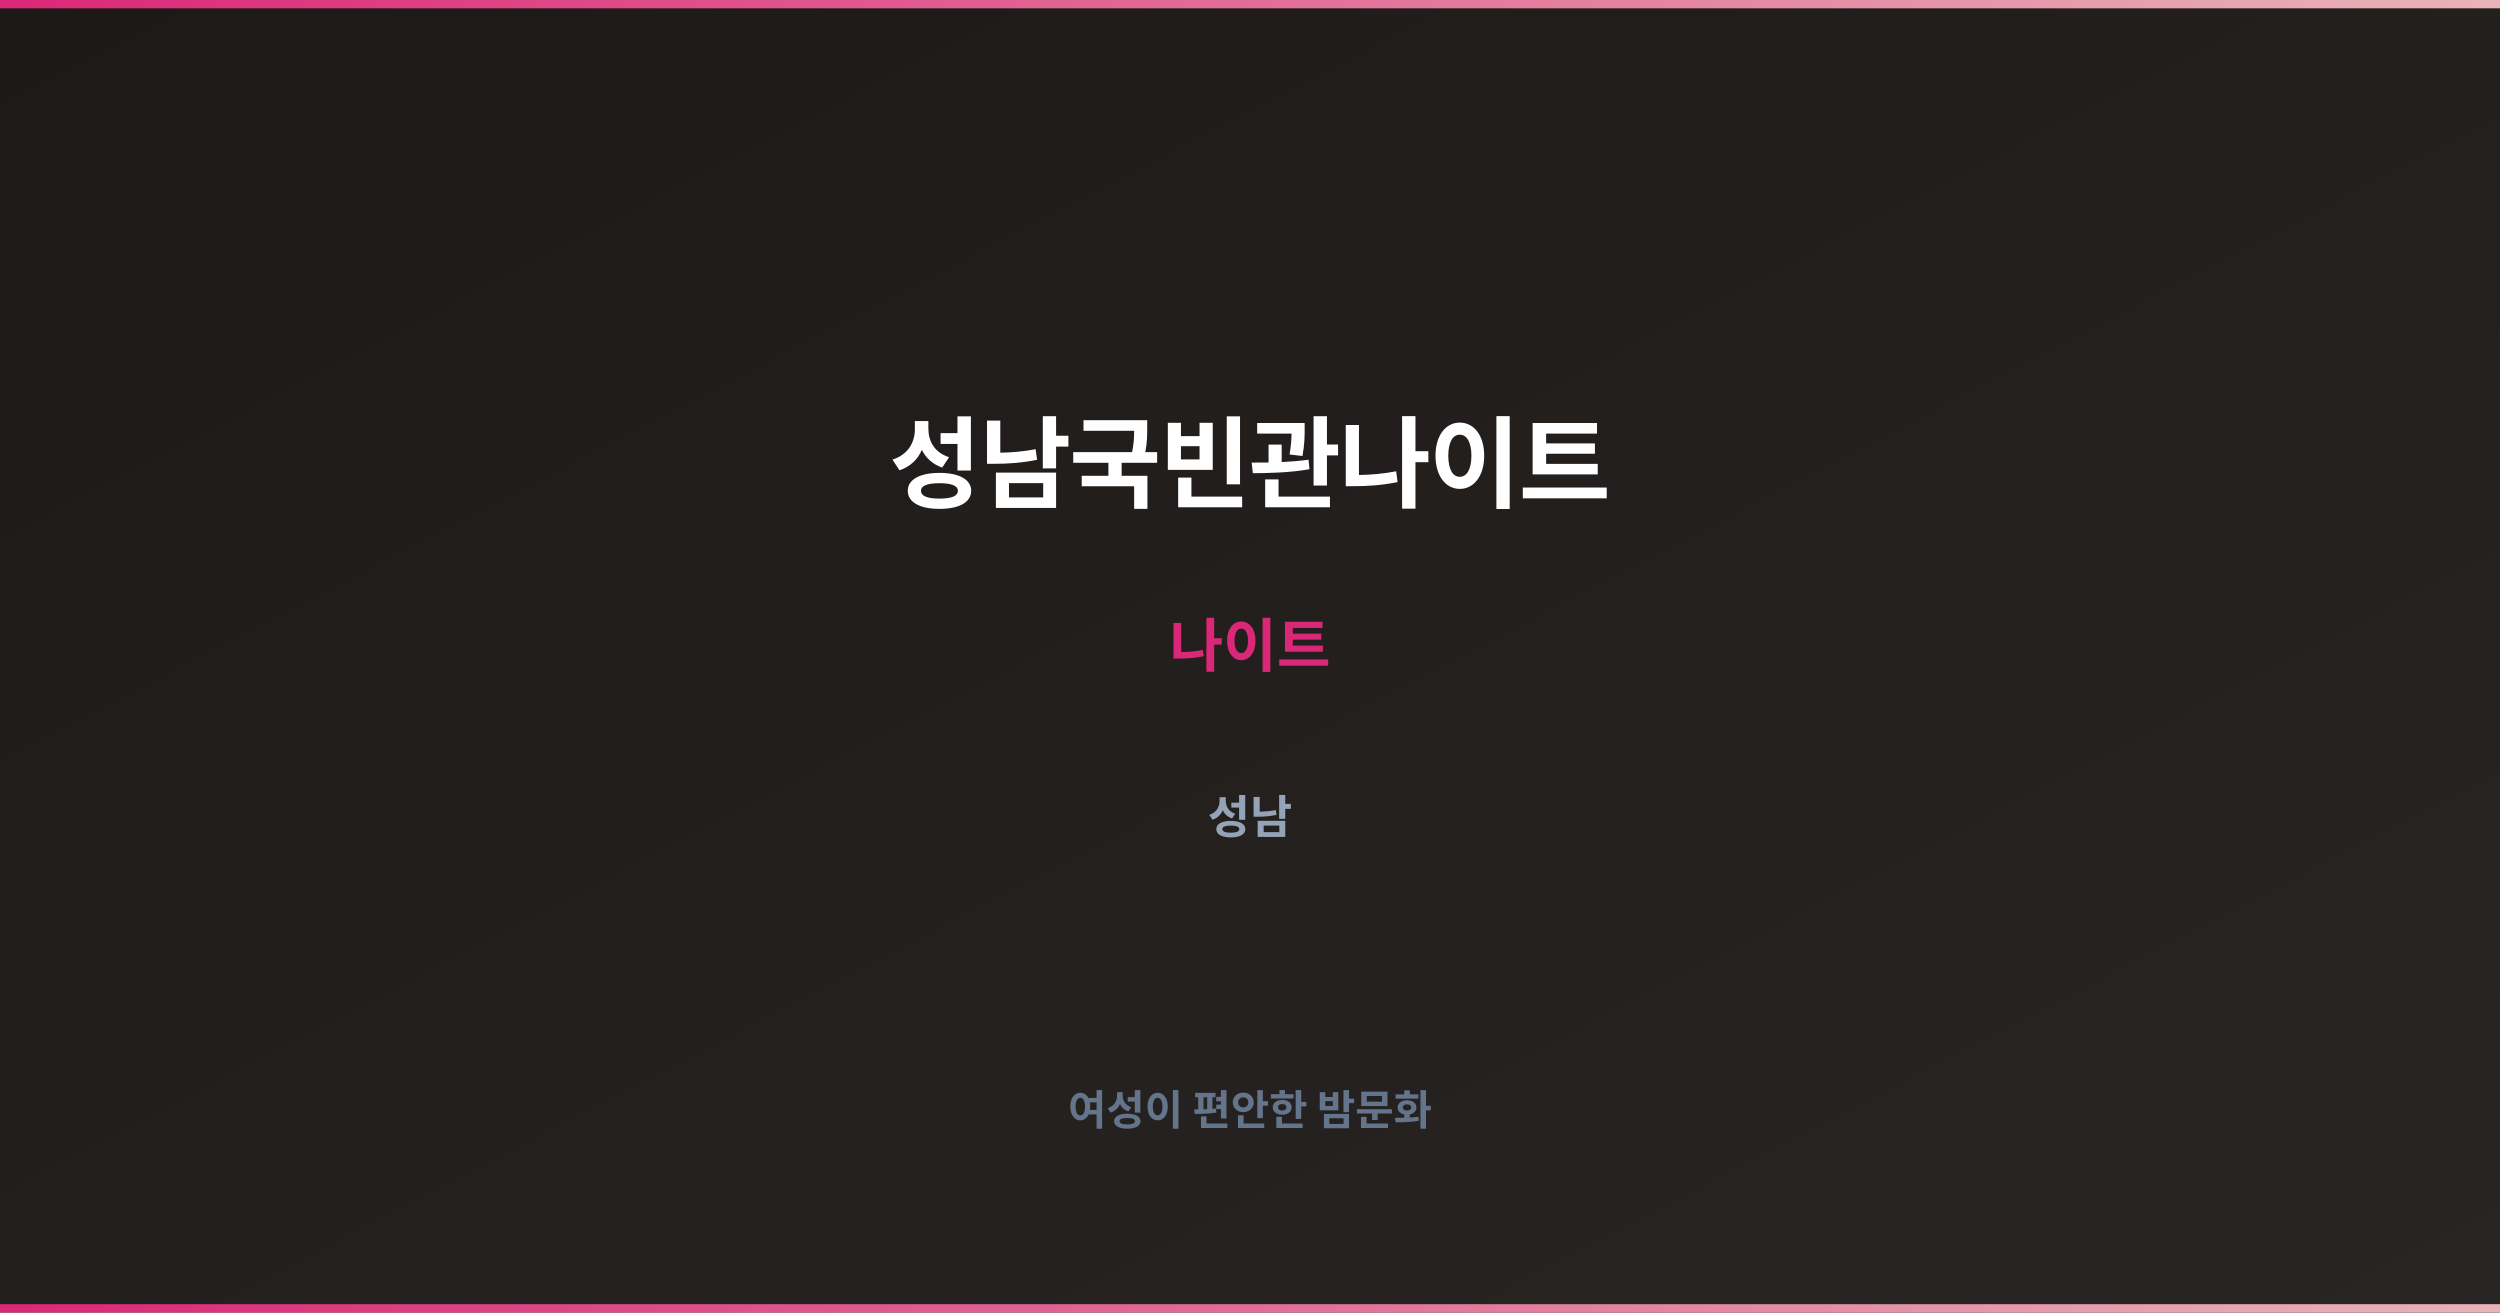
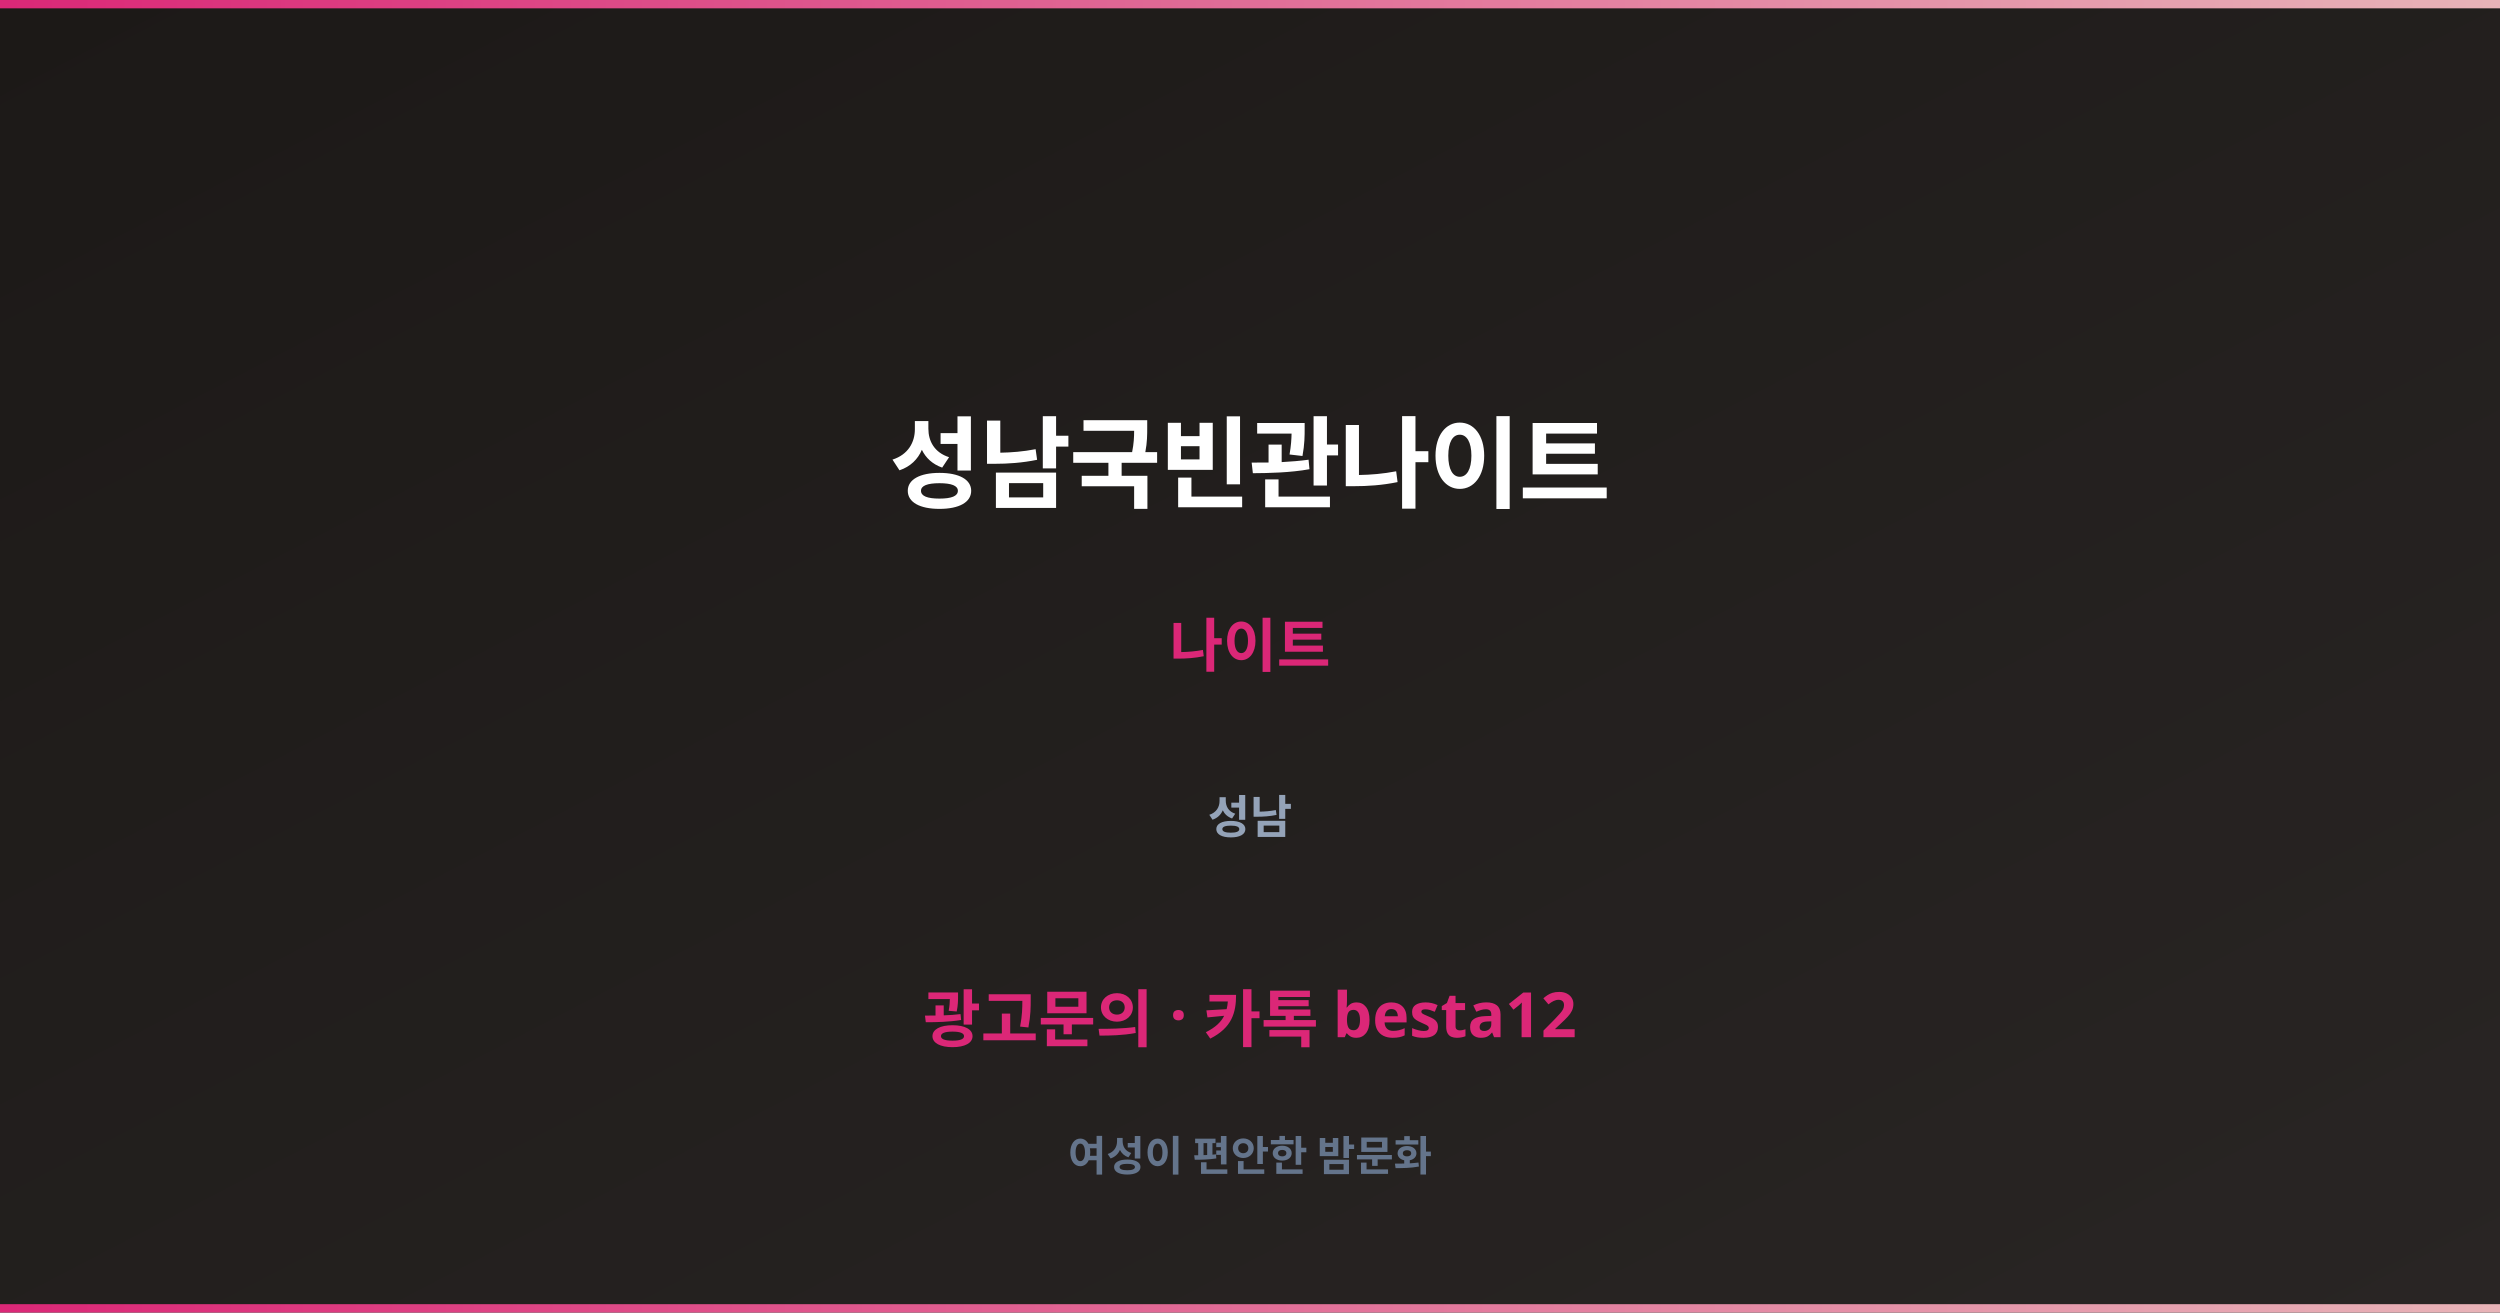
<svg xmlns="http://www.w3.org/2000/svg" width="1200" height="630" viewBox="0 0 1200 630">
  <defs>
    <linearGradient id="bg" x1="0%" y1="0%" x2="100%" y2="100%">
      <stop offset="0%" style="stop-color:#1C1917" />
      <stop offset="100%" style="stop-color:#292524" />
    </linearGradient>
    <linearGradient id="accent" x1="0%" y1="0%" x2="100%" y2="0%">
      <stop offset="0%" style="stop-color:#DB2777" />
      <stop offset="100%" style="stop-color:#E8B4B8" />
    </linearGradient>
  </defs>
  <rect width="1200" height="630" fill="url(#bg)" />
  <rect x="0" y="0" width="1200" height="4" fill="url(#accent)" />
  <rect x="0" y="626" width="1200" height="4" fill="url(#accent)" />
  <text x="600" y="240" text-anchor="middle" font-family="sans-serif" font-size="48" font-weight="900" fill="white" letter-spacing="-1">성남국빈관나이트</text>
  <text x="600" y="320" text-anchor="middle" font-family="sans-serif" font-size="28" fill="#DB2777" font-weight="700">나이트</text>
  <text x="600" y="400" text-anchor="middle" font-family="sans-serif" font-size="22" fill="#94a3b8" font-weight="600">성남</text>
-   <text x="600" y="540" text-anchor="middle" font-family="sans-serif" font-size="20" fill="#64748b" font-weight="600">여성이 편안한 밤문화</text>
+   <text x="600" y="500" text-anchor="middle" font-family="sans-serif" font-size="30" fill="#DB2777" font-weight="800">광고문의 · 카톡 besta12</text>
+   <text x="600" y="562" text-anchor="middle" font-family="sans-serif" font-size="20" fill="#64748b" font-weight="600">여성이 편안한 밤문화</text>
</svg>
